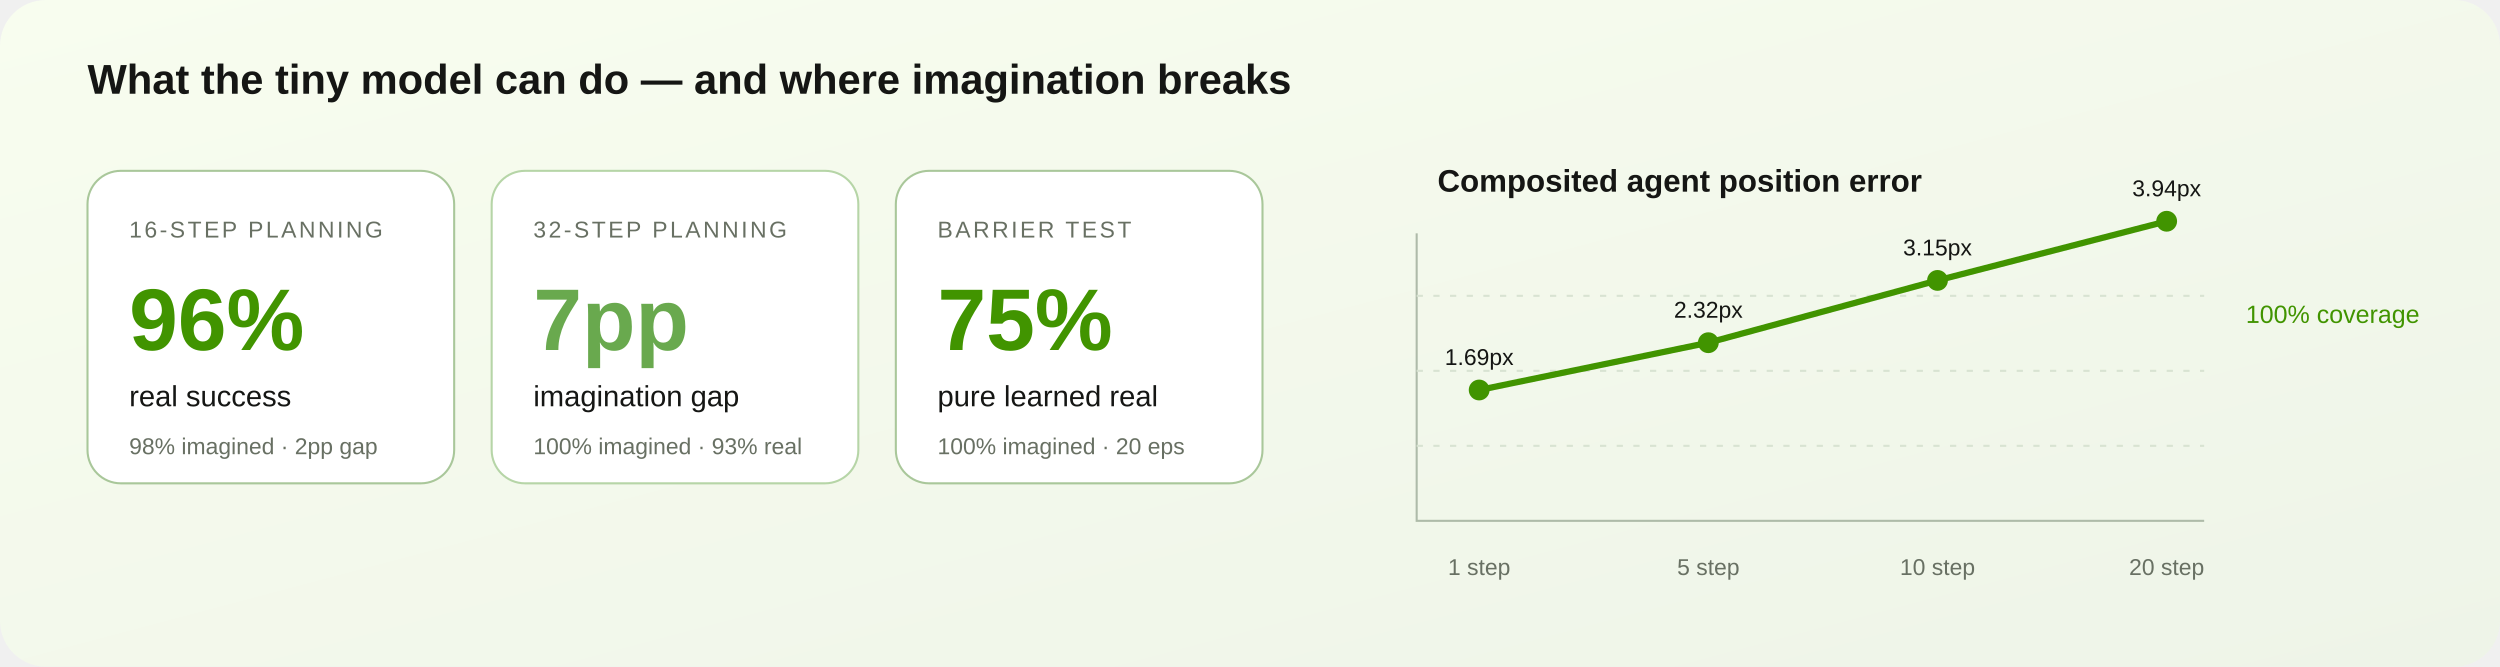
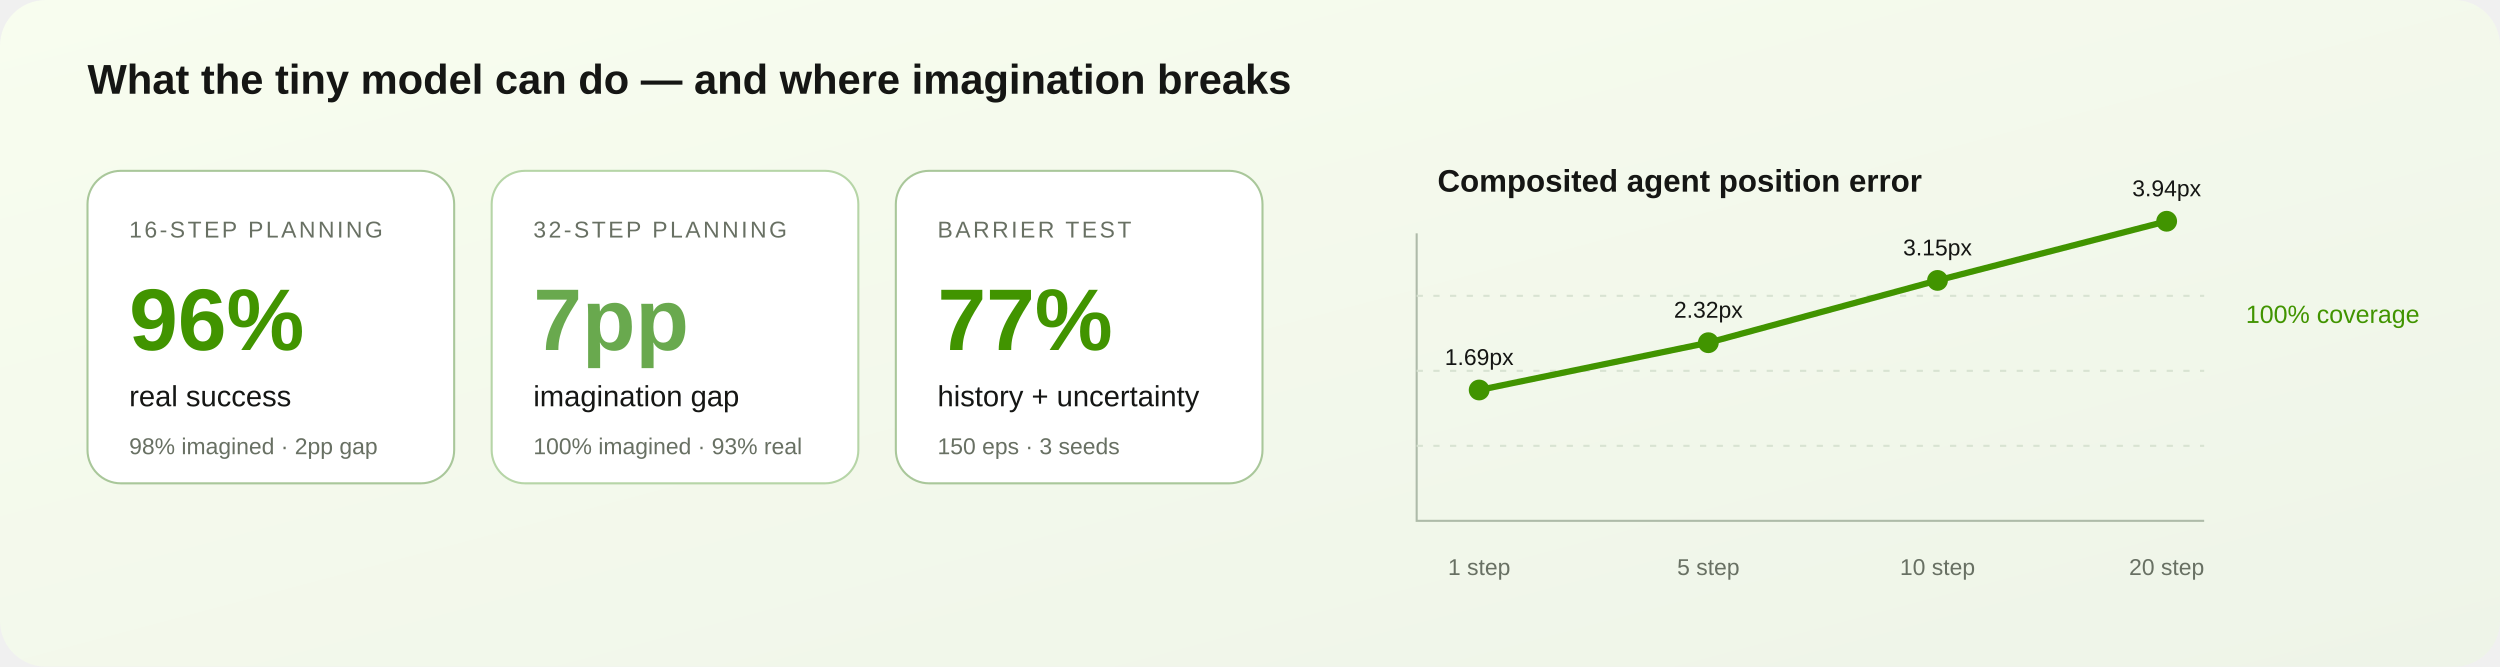
<svg xmlns="http://www.w3.org/2000/svg" width="1200" height="320" viewBox="0 0 1200 320" role="img" aria-labelledby="title desc">
  <defs>
    <linearGradient id="bg" x1="0" y1="0" x2="1" y2="1">
      <stop stop-color="#f8fdef" />
      <stop offset="1" stop-color="#eef4e8" />
    </linearGradient>
  </defs>
  <rect width="1200" height="320" rx="22" fill="url(#bg)" />
  <text x="42" y="45" fill="#151614" font-family="Segoe UI,Arial,sans-serif" font-size="20" font-weight="700">What the tiny model can do — and where imagination breaks</text>
  <g transform="translate(42 82)">
    <rect width="176" height="150" rx="16" fill="#ffffff" stroke="#a9c79a" />
    <text x="20" y="32" fill="#687063" font-family="Segoe UI,Arial,sans-serif" font-size="11" letter-spacing="1.2">16-STEP PLANNING</text>
    <text x="20" y="86" fill="#419400" font-family="Segoe UI,Arial,sans-serif" font-size="42" font-weight="700">96%</text>
    <text x="20" y="113" fill="#151614" font-family="Segoe UI,Arial,sans-serif" font-size="14">real success</text>
    <text x="20" y="136" fill="#687063" font-family="Segoe UI,Arial,sans-serif" font-size="11">98% imagined · 2pp gap</text>
  </g>
  <g transform="translate(236 82)">
    <rect width="176" height="150" rx="16" fill="#ffffff" stroke="#b6d5a7" />
    <text x="20" y="32" fill="#687063" font-family="Segoe UI,Arial,sans-serif" font-size="11" letter-spacing="1.2">32-STEP PLANNING</text>
    <text x="20" y="86" fill="#69a94e" font-family="Segoe UI,Arial,sans-serif" font-size="42" font-weight="700">7pp</text>
    <text x="20" y="113" fill="#151614" font-family="Segoe UI,Arial,sans-serif" font-size="14">imagination gap</text>
    <text x="20" y="136" fill="#687063" font-family="Segoe UI,Arial,sans-serif" font-size="11">100% imagined · 93% real</text>
  </g>
  <g transform="translate(430 82)">
    <rect width="176" height="150" rx="16" fill="#ffffff" stroke="#a9c79a" />
    <text x="20" y="32" fill="#687063" font-family="Segoe UI,Arial,sans-serif" font-size="11" letter-spacing="1.2">BARRIER TEST</text>
-     <text x="20" y="86" fill="#419400" font-family="Segoe UI,Arial,sans-serif" font-size="42" font-weight="700">75%</text>
-     <text x="20" y="113" fill="#151614" font-family="Segoe UI,Arial,sans-serif" font-size="14">pure learned real</text>
-     <text x="20" y="136" fill="#687063" font-family="Segoe UI,Arial,sans-serif" font-size="11">100% imagined · 20 eps</text>
+     <text x="20" y="86" fill="#419400" font-family="Segoe UI,Arial,sans-serif" font-size="42" font-weight="700">77%</text>
+     <text x="20" y="113" fill="#151614" font-family="Segoe UI,Arial,sans-serif" font-size="14">history + uncertainty</text>
+     <text x="20" y="136" fill="#687063" font-family="Segoe UI,Arial,sans-serif" font-size="11">150 eps · 3 seeds</text>
  </g>
  <g>
    <text x="690" y="92" fill="#151614" font-family="Segoe UI,Arial,sans-serif" font-size="15" font-weight="700">Composited agent position error</text>
    <path d="M680 112V250H1058" fill="none" stroke="#aebba9" stroke-width="1" />
    <path d="M680 214H1058M680 178H1058M680 142H1058" stroke="#d8e3d2" stroke-width="1" stroke-dasharray="3 5" />
    <polyline points="710,187.2 820,164.5 930,134.6 1040,106.2" fill="none" stroke="#419400" stroke-width="3" stroke-linejoin="round" />
    <circle cx="710" cy="187.2" r="5" fill="#419400" />
    <text x="710" y="276" text-anchor="middle" fill="#687063" font-family="Segoe UI,Arial,sans-serif" font-size="11">1 step</text>
    <text x="710" y="175.2" text-anchor="middle" fill="#151614" font-family="Segoe UI,Arial,sans-serif" font-size="11">1.69px</text>
    <circle cx="820" cy="164.5" r="5" fill="#419400" />
    <text x="820" y="276" text-anchor="middle" fill="#687063" font-family="Segoe UI,Arial,sans-serif" font-size="11">5 step</text>
    <text x="820" y="152.5" text-anchor="middle" fill="#151614" font-family="Segoe UI,Arial,sans-serif" font-size="11">2.32px</text>
    <circle cx="930" cy="134.6" r="5" fill="#419400" />
    <text x="930" y="276" text-anchor="middle" fill="#687063" font-family="Segoe UI,Arial,sans-serif" font-size="11">10 step</text>
    <text x="930" y="122.6" text-anchor="middle" fill="#151614" font-family="Segoe UI,Arial,sans-serif" font-size="11">3.15px</text>
    <circle cx="1040" cy="106.2" r="5" fill="#419400" />
    <text x="1040" y="276" text-anchor="middle" fill="#687063" font-family="Segoe UI,Arial,sans-serif" font-size="11">20 step</text>
    <text x="1040" y="94.2" text-anchor="middle" fill="#151614" font-family="Segoe UI,Arial,sans-serif" font-size="11">3.94px</text>
    <text x="1078" y="155" fill="#419400" font-family="Segoe UI,Arial,sans-serif" font-size="12">100% coverage</text>
  </g>
</svg>
